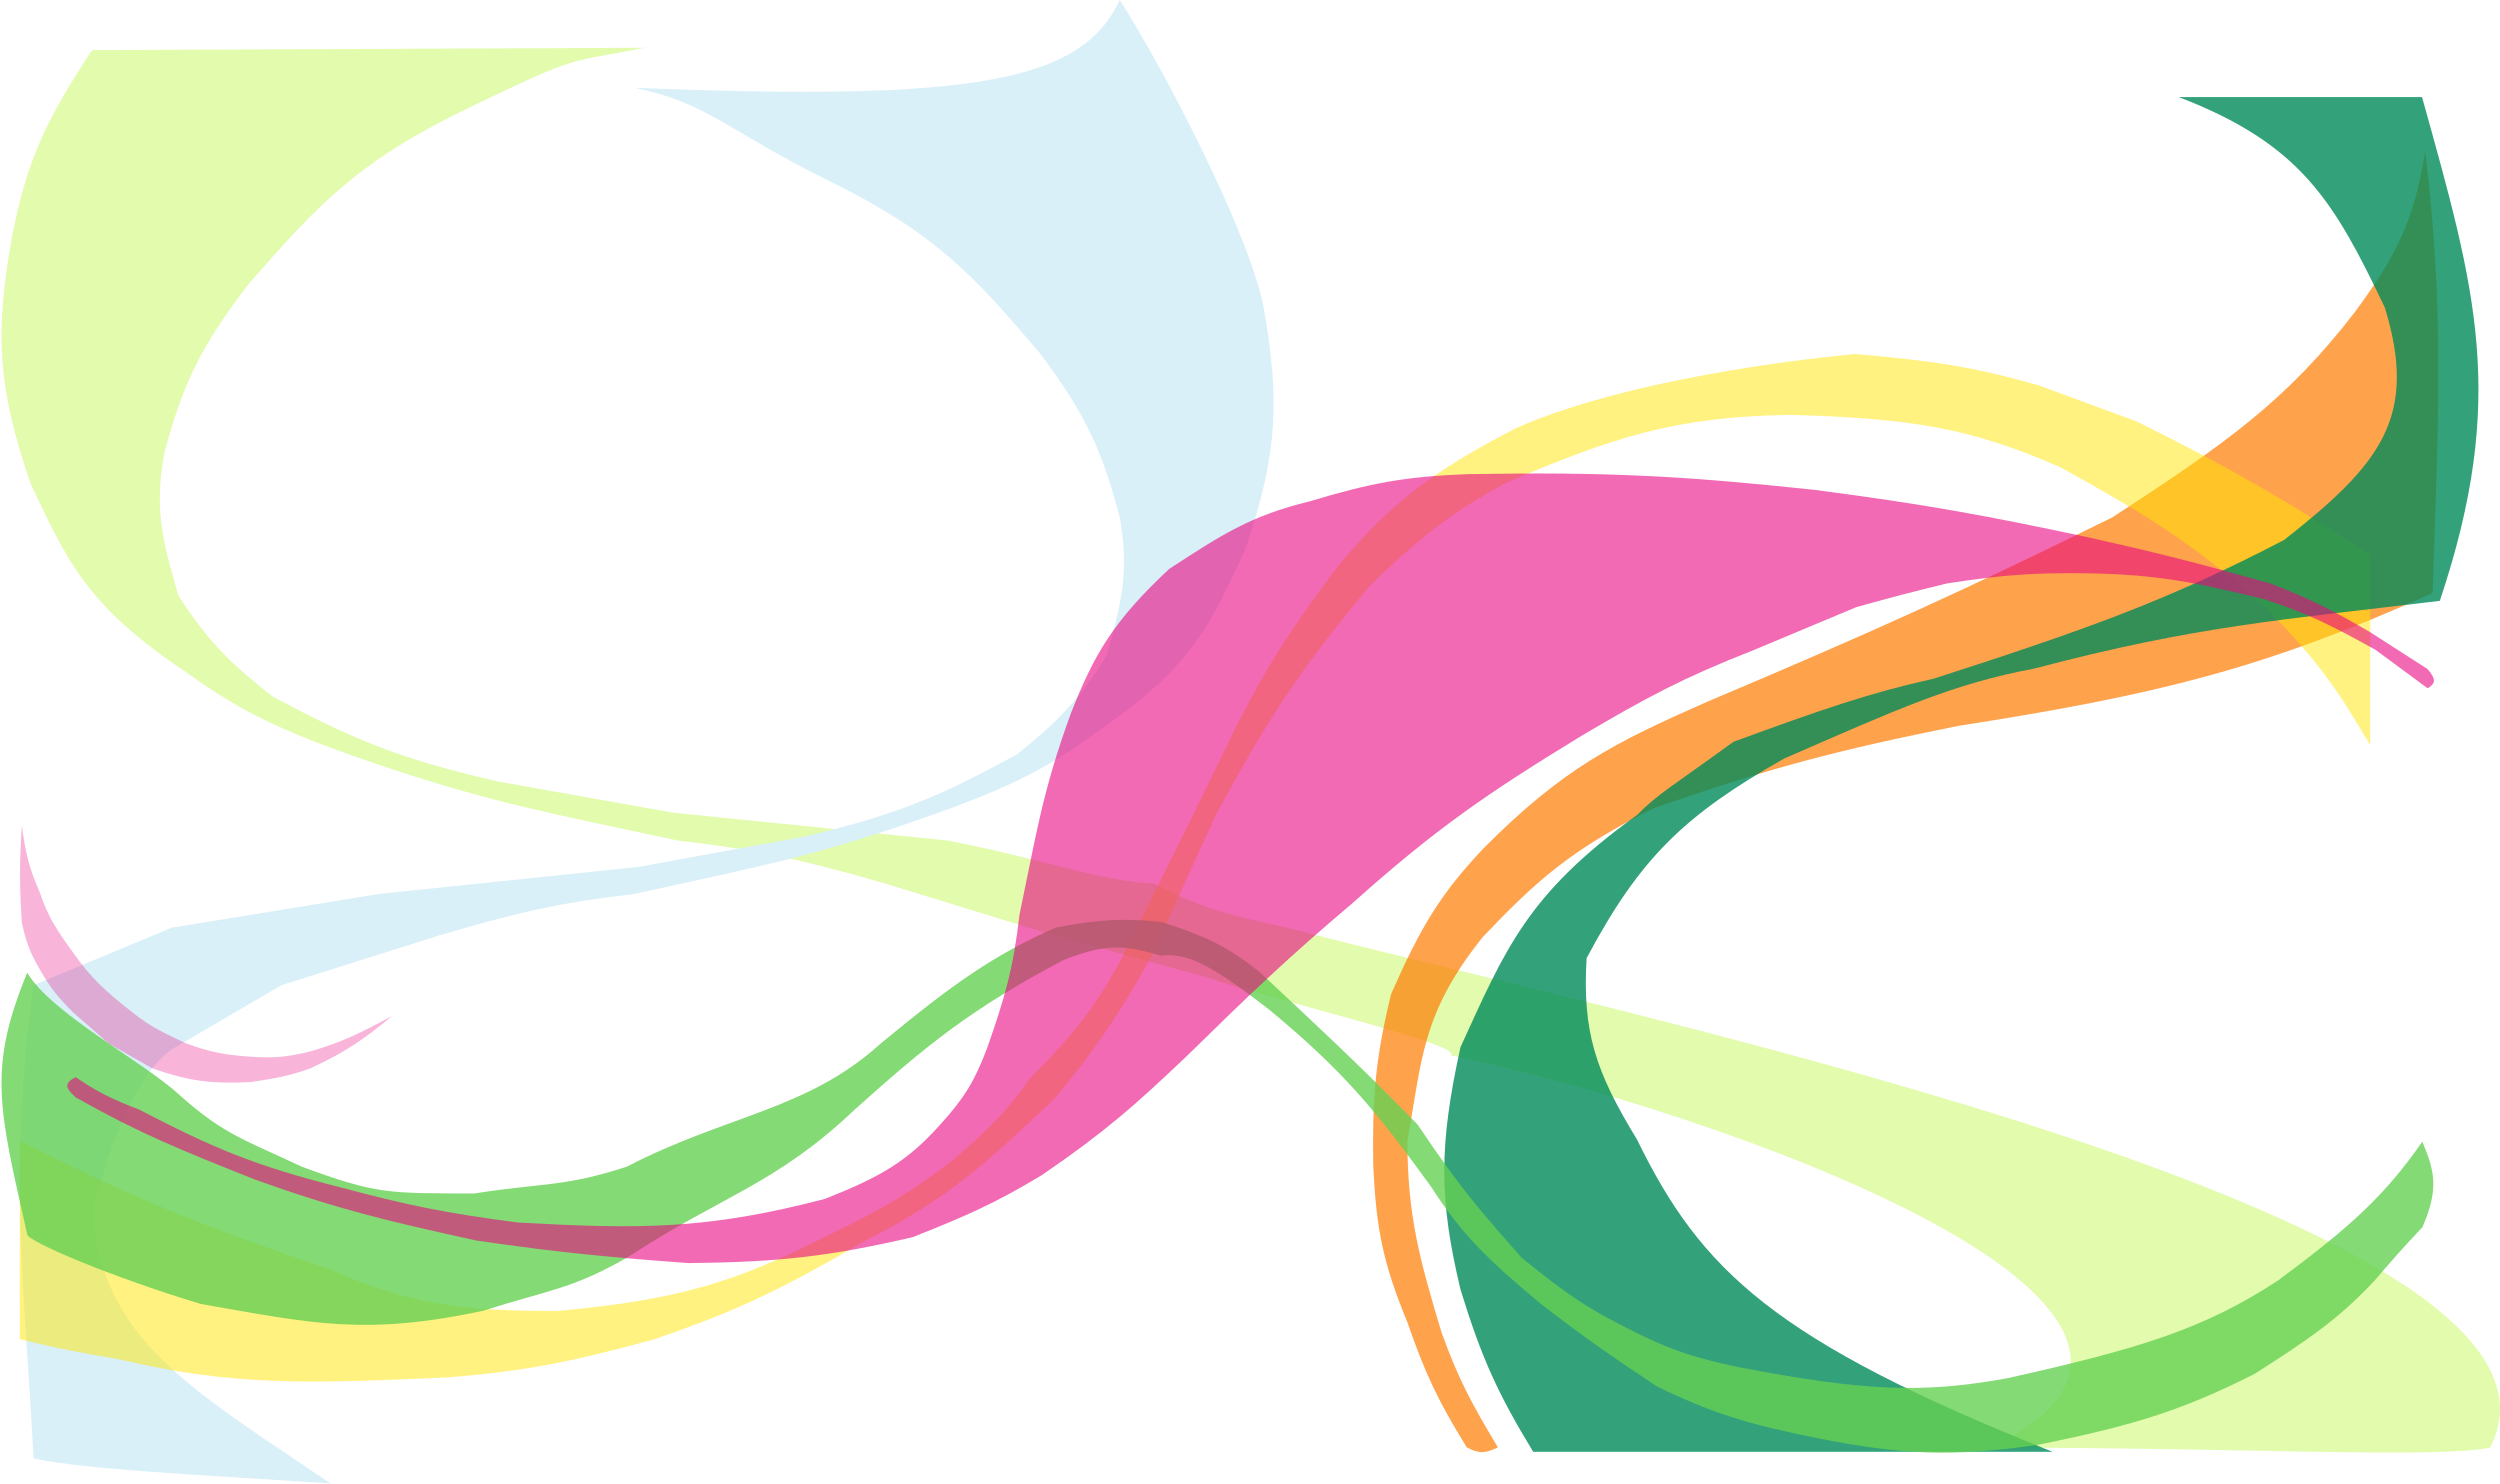
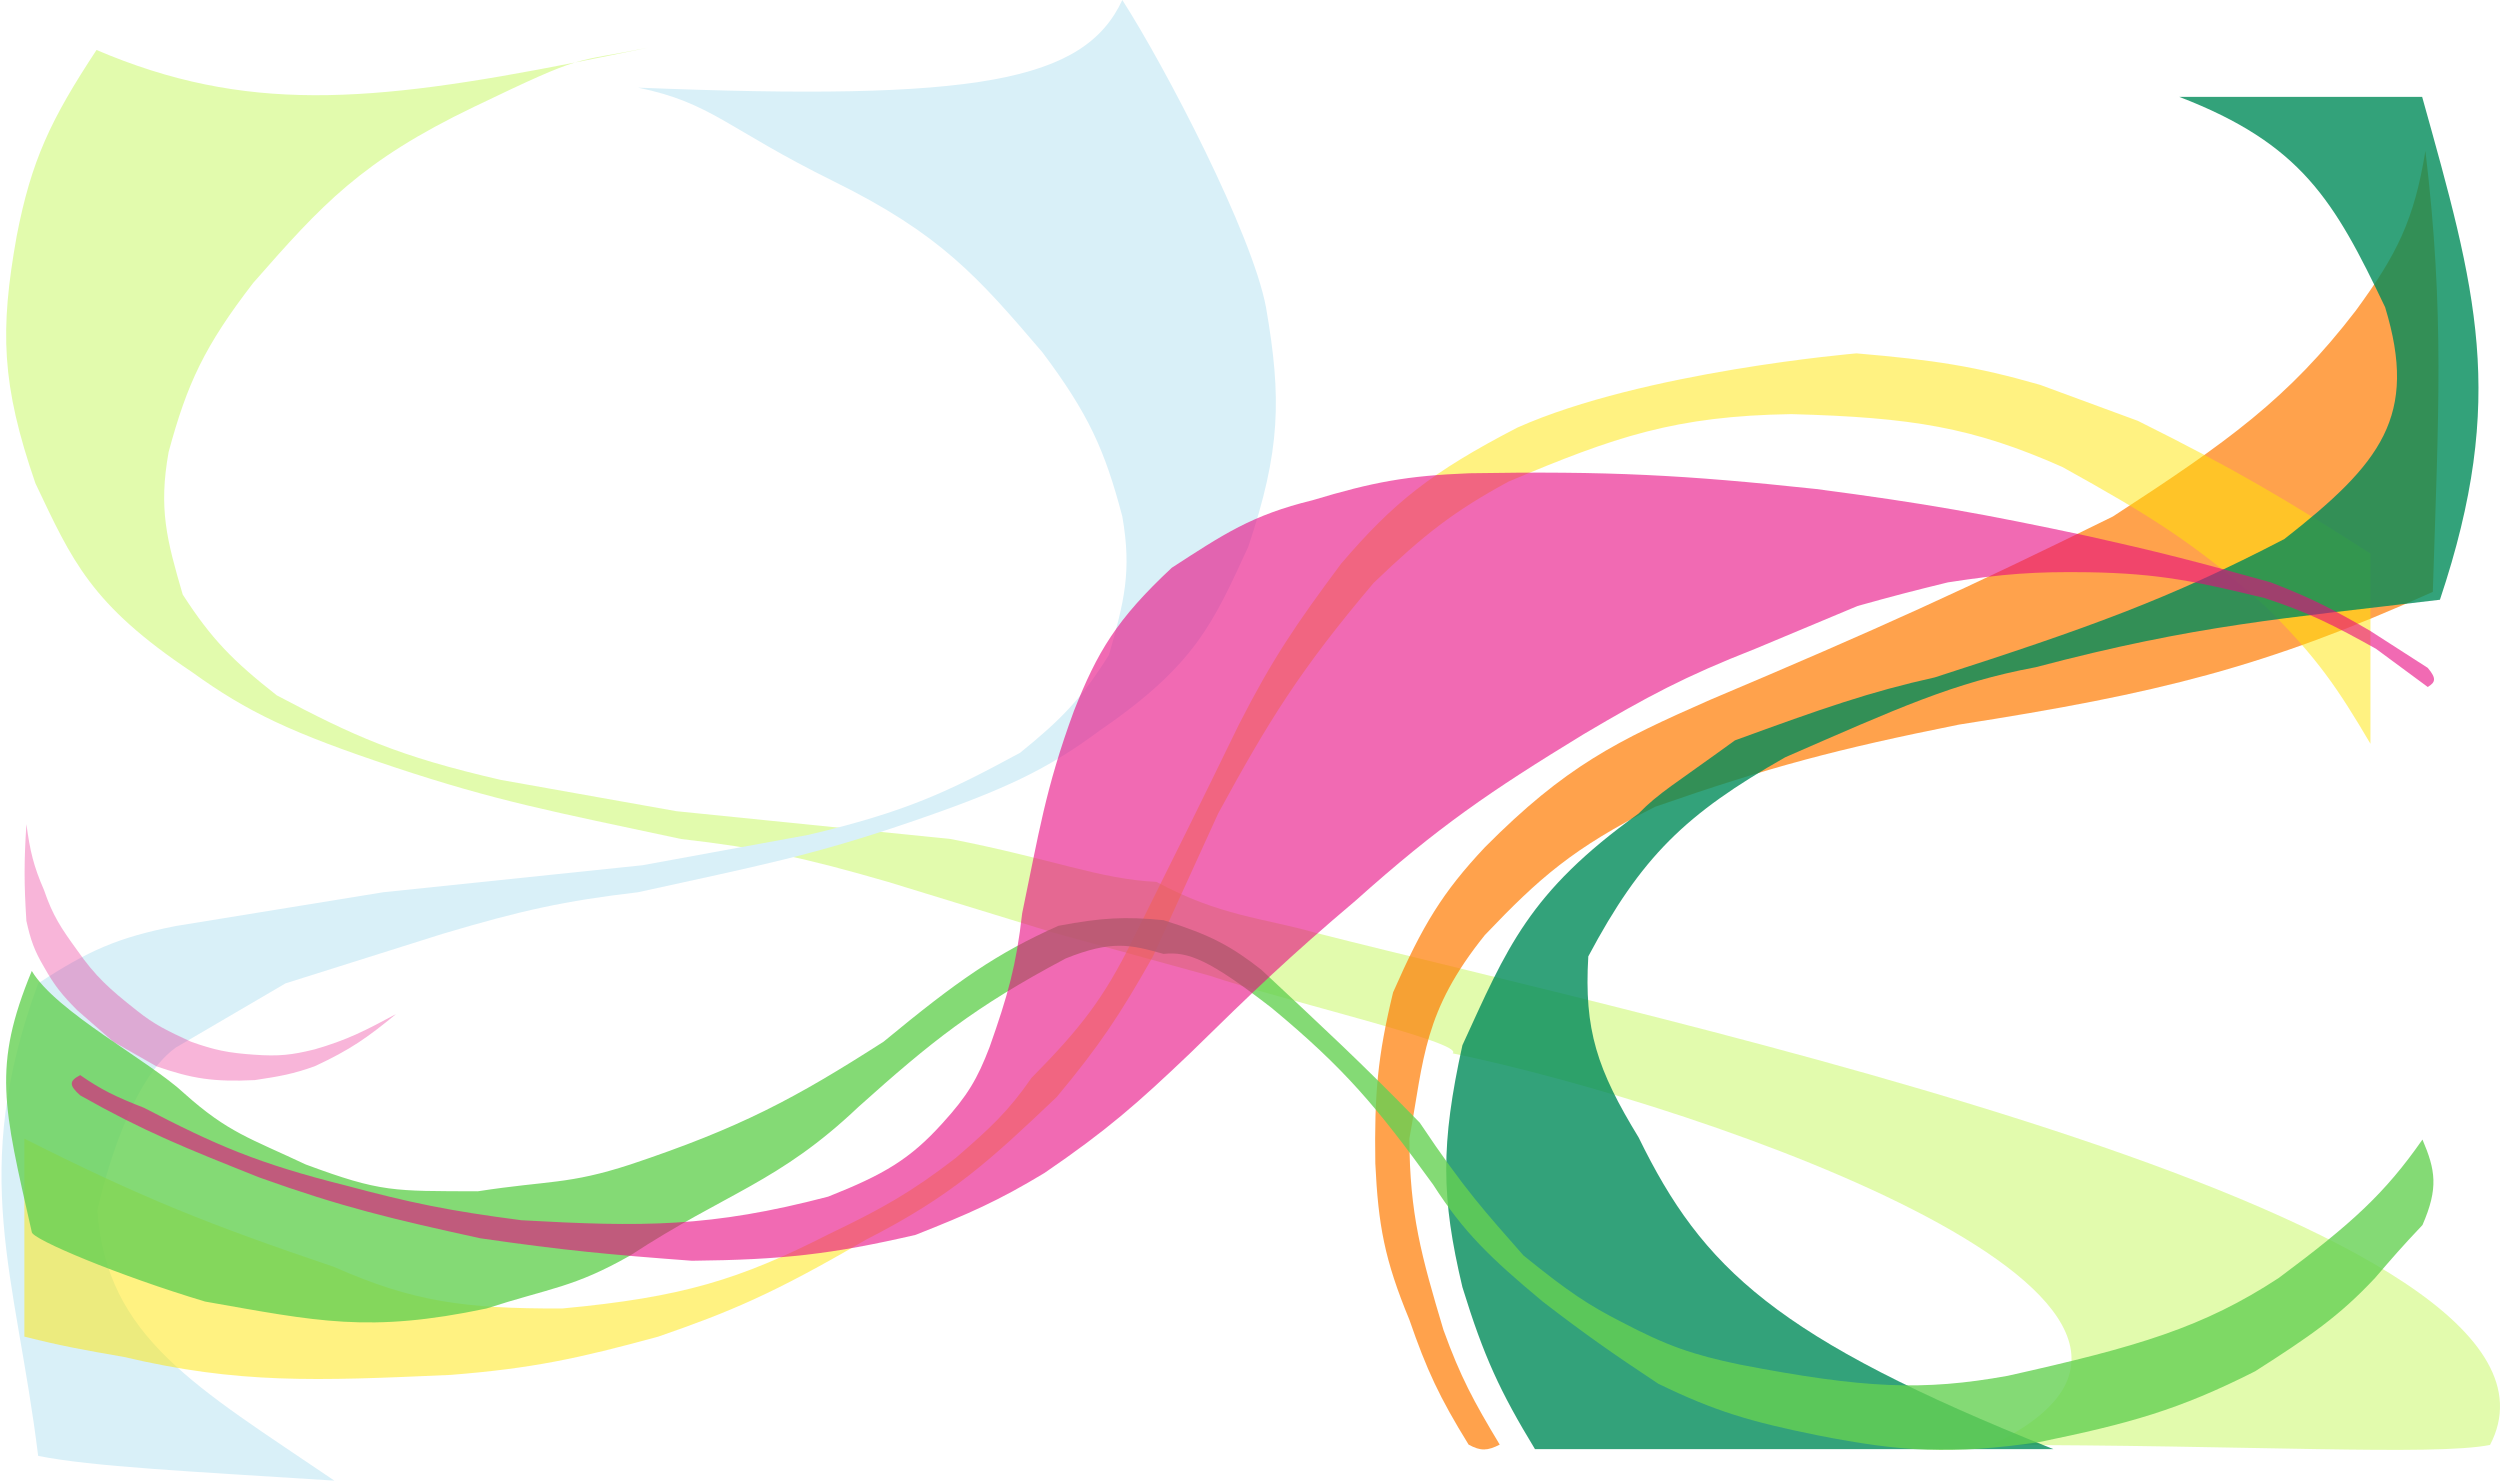
- <svg xmlns="http://www.w3.org/2000/svg" width="1623" height="963" viewBox="0 0 1623 963" fill="none">
-   <path d="M305.423 69.432C378.893 34.128 367.744 41.186 418.559 31L59.782 32.507C29.784 78.093 17.332 104.459 7.801 153.831C-3.089 214.916 -2.195 249.877 20.032 314.34C43.937 364.595 55.779 392.996 121.957 437.171C158.002 463.163 186.486 476.727 253.44 498.963C320.283 521.169 356.094 527.736 439.964 545.684C490.615 551.481 520.157 557.815 574.504 573.566L682.545 606.723L783.786 634.604C831.492 650.735 950.613 678.4 941.77 685.093C1107.33 719.286 1481.06 849.172 1292.39 939.798C1459.55 939.798 1579.99 947.003 1616.52 939.798C1692.71 794.017 1076.82 663.823 852.761 606.723C818.801 597.02 790.357 595.872 749.131 573.566C712.139 571.816 682.433 558.832 615.275 545.684L436.906 527.598L322.75 507.252C255.678 491.849 226.947 478.612 176.997 452.242C148.344 429.695 134.513 415.623 115.841 386.682C105.405 350.955 100.066 330.89 106.668 293.994C118.739 249.352 129.996 225.122 161.708 183.973C206.401 133.029 231.952 104.735 305.423 69.432Z" fill="#E2FBAD" />
-   <path d="M539.115 117.878C469.676 83.598 459.985 66.89 411.958 57C632.23 65.897 702.199 53.214 726.96 0C755.312 44.264 811.393 151.89 820.401 199.829C830.693 259.142 829.848 293.09 808.841 355.683C786.248 404.481 775.055 432.058 712.51 474.951C678.443 500.19 651.523 513.36 588.243 534.951C525.07 556.513 491.224 562.89 411.958 580.317C364.086 585.946 336.166 592.097 284.801 607.39L182.69 639.585L111.405 681.293C77.316 705.507 60.35 787.39 60.35 787.39C66.202 870.201 124.894 902.118 214.479 963C121.148 957.029 56.339 953.899 21.817 946.902C15.444 828.183 5.316 762.953 21.817 639.585L111.405 602.268L246.269 580.317L414.848 562.756L522.738 543C586.129 528.044 613.283 515.191 660.492 489.585C687.572 467.692 700.643 454.029 718.29 425.927C728.154 391.237 733.199 371.753 726.96 335.927C715.552 292.58 704.912 269.053 674.941 229.098C632.701 179.631 608.553 152.158 539.115 117.878Z" fill="#D9F0F8" />
-   <path d="M25.665 579C18.794 563.196 16.565 553.661 14.165 536C12.622 560.602 12.601 574.398 14.165 599C16.94 611.389 19.221 618.05 25.665 629C32.611 641.366 37.55 647.269 47.164 657L70.665 677.5L98.665 693.5C121.974 701.628 135.928 703.76 162.664 702.5C178.806 700.084 187.695 698.536 201.664 693.5C224.992 682.688 236.072 674.752 254.664 659.5C234.431 670.373 223.049 676.31 201.664 682.5C186.458 686.285 177.918 687.085 162.664 686C145.346 684.833 136.282 682.928 121.164 677.5C106.298 670.586 97.879 666.801 85.665 657C68.236 643.256 59.15 635.125 47.164 618C36.678 603.595 31.239 595.345 25.665 579Z" fill="#E70880" fill-opacity="0.3" />
-   <path d="M913.659 858.366C924.926 890.911 933.15 908.741 952.192 939.586C960.092 943.925 964.521 943.605 972.421 939.586C955.522 911.504 946.831 895.439 935.815 864.951C921.356 816.594 913.844 789.459 913.659 740.561C923.262 687.947 922.754 657.9 962.788 608.122C997.995 571.17 1019.96 551.661 1073.57 524.707C1148.03 498.781 1191.38 487.305 1271.05 471.293C1401.13 450.982 1470 433.987 1579.31 384.951C1582.93 269.779 1587.09 203.991 1574.49 98.122C1567.15 143.031 1556.1 165.301 1529.21 202.025C1485.21 259.325 1446.02 287.341 1371.23 335.927C1276.13 382.796 1218.81 408.91 1109.21 455.195C1048.69 481.824 1015.22 498.256 962.788 551.049C935.241 580.354 922.406 601.452 903.063 645.439C892.952 687.263 890.838 711.734 891.503 756.659C893.43 796.843 897.436 819.171 913.659 858.366Z" fill="#FF7B01" fill-opacity="0.7" />
-   <path d="M12.853 740.561V869.341C37.709 875.596 51.801 878.052 76.379 882.335L77.395 882.512C152.081 900.123 201.604 898.198 290.286 894.22C342.987 890.021 372.51 883.707 425.15 869.341C471.712 853.201 499.603 841.685 560.013 806.415C616.372 777.661 640.876 754.712 684.28 713.488C711.878 680.367 725.372 660.161 746.895 622.024L789.281 529.098C821.949 469.145 842.312 435.944 890.428 379.098C923.574 347.317 942.698 332.506 978.089 313.244C1047.19 284.07 1086.57 270.524 1162.08 269.342C1240.63 271.468 1280.16 277.914 1338.37 303.732C1394.76 335.055 1425.35 353.628 1471.3 395.195C1504.54 428.306 1517.67 448.038 1538.74 483.732V360.073C1483.21 324.456 1450.72 305.216 1387.5 273.732L1323.92 250.317C1281.49 238.135 1254.82 234.154 1204.47 229.829C1204.47 229.829 1065.81 241.564 983.869 278.122C928.026 307.066 903.399 326.692 869.235 366.659C839.85 406.149 824.471 428.728 802.767 471.293C777.667 522.866 762.267 553.982 733.409 611.781C714.855 649.398 699.835 668.678 667.904 701.049C652.643 723.129 640.718 733.971 618.775 753C589.792 775.35 571.191 785.844 535.93 802.756C477.994 832.218 440.903 843.741 362.535 851.049C298.769 851.213 265.543 846.658 214.185 823.976C133.184 796.572 88.815 778.935 12.853 740.561Z" fill="#FFE605" fill-opacity="0.5" />
-   <path d="M948.146 837.146C962.093 882.536 972.772 905.282 995.349 942.512H1332.51C1151.66 870.351 1104.32 824.889 1062.78 739.829C1035.72 695.514 1027.21 669.88 1030.03 622.025C1064.48 557.312 1093.06 529.437 1158.15 492.512C1231.68 460.49 1267.53 443.95 1320.95 433.976C1426.32 406.149 1482.24 402.358 1583.93 390.073C1628.14 258.07 1607.23 188.069 1572.37 63H1414.39C1493.88 93.617 1515.13 130.348 1548.29 199.829C1569.87 270.649 1545.78 301.182 1482.78 350.561C1407.76 389.642 1354.97 408.487 1255.44 440.561C1213.33 449.92 1182.56 460.651 1125.4 481.537C1085.81 510.324 1075.95 515.6 1062.78 529.098C991.04 580.564 977.153 616.642 948.146 679.829C934 744.246 934.251 778.639 948.146 837.146Z" fill="#018B59" fill-opacity="0.8" />
-   <path d="M117.01 711.293C94.02 689.752 33.517 658.171 17.67 631.5C-7.995 693.736 -0.874 719.282 17.67 801.293C17.469 805.887 74.615 829.839 130.377 846.529C203.158 859.326 236.769 867.18 313.406 851.049C355.369 837.515 370.035 837.504 406.966 816.529C469.783 775.431 503.271 769.346 555.316 719.944C602.69 677.473 630.686 654.95 690.179 623.358C720.062 611.374 732.287 614.372 753.758 620.431C769.794 618.73 783.461 624.085 824.079 655.553C871.676 694.987 892.775 720.328 929.08 770.431C948.852 801.247 965.826 817.723 1000.36 846.529C1028.7 868.309 1045.27 879.895 1075.5 899.944C1112.07 917.763 1135.27 924.655 1179.54 933.602C1234.43 944.36 1265.75 946.162 1323.07 937.992C1381.93 925.844 1413.69 917.192 1463.72 891.895C1499.52 869.023 1518.48 856.023 1541.75 831.163C1552.95 818.139 1559.26 810.82 1572.57 796.773C1583.11 772.619 1581 760.931 1572.57 741.163C1548.2 776.133 1526.6 795.855 1479.13 831.163C1429.99 863.375 1387.57 875.888 1302.84 894.822C1247.69 904.795 1209.43 903.109 1128.49 887.505C1098.11 881.148 1081.22 875.405 1051.42 859.7C1030.93 849.215 1017.7 840.784 987.842 816.529C963.204 788.402 949.895 774.296 920.41 730.188C881.463 690.309 858.286 668.995 817.336 630.675C797.99 615.568 784.776 608.193 753.758 598.48C728.936 596.052 714.011 596.75 685.363 602.139C645.261 620.082 619.994 637.596 571.692 677.505C523.971 720.827 471.485 723.901 406.966 757.39C366.488 770.582 353.997 767.653 307.745 774.822C252.472 774.624 244.923 775.566 195.882 757.39C159.622 740.284 145.453 736.709 117.01 711.293Z" fill="#65D053" fill-opacity="0.8" />
-   <path d="M165.228 765.649C117.758 746.734 90.987 736.068 49.173 712.436C41.932 705.983 41.764 703.068 49.173 699.265C63.048 708.921 72.426 713.383 90.596 720.484C137.192 744.683 164.813 756.783 221.606 770.972C263.342 782.139 288.038 787.412 336.24 793.655C415.01 798.023 458.966 798.387 535.645 778.289C571.761 763.977 588.779 754.027 609.82 730.728C626.362 712.602 632.748 701.603 640.646 680.972C652.508 647.303 657.934 628.312 661.838 593.899C672.648 542.264 676.821 513.154 695.554 462.192C710.78 423.911 723.033 403.014 759.133 369.265C792.628 347.554 811.199 334.958 850.647 325.363C889.991 313.484 912.322 309.39 952.758 307.802C1043.02 306.273 1092.23 308.859 1178.17 318.045C1249.07 327.32 1287.71 334.328 1355.42 348.777C1399.08 358.495 1425.04 365.069 1473.91 378.777C1501.4 389.396 1515.01 396.666 1538.45 410.241L1576.02 434.387C1581.98 441.473 1580.9 443.792 1576.02 446.826L1542.3 421.948C1514.78 406.64 1499.19 398.614 1470.05 389.021C1426.54 378.496 1402.03 372.957 1355.42 372.192C1320.31 371.702 1300.28 373.155 1263.91 378.777C1240.79 384.412 1227.93 387.782 1205.14 394.143L1138.68 421.948C1092.53 440.058 1068.57 452.969 1026.93 477.558C965.733 514.928 932.555 537.59 878.583 585.85C835.709 622.126 812.554 644.333 770.692 685.363C736.961 717.512 717.162 735.011 676.288 762.924C646.101 781.156 627.203 789.425 592.48 803.167C537.787 815.827 505.886 819.363 447.02 819.997C393.358 816.022 363.227 813.205 309.267 805.363C251.648 792.723 219.614 785.153 165.734 765.85L165.228 765.649Z" fill="#E70880" fill-opacity="0.6" />
+ <svg xmlns="http://www.w3.org/2000/svg" width="1626" height="963" viewBox="0 0 1626 963" fill="none">
+   <path d="M421.559 31C396.466 36.03 386.483 36.855 373.959 40.652C240.039 66.995 159.328 73.754 62.782 32.507C32.784 78.093 20.332 104.459 10.801 153.831C-0.089 214.916 0.805 249.877 23.032 314.34C46.937 364.595 58.779 392.996 124.957 437.171C161.002 463.163 189.486 476.727 256.44 498.963C323.283 521.169 359.094 527.736 442.964 545.684C493.615 551.481 523.157 557.815 577.504 573.566L685.545 606.723L786.786 634.604C834.492 650.735 953.613 678.4 944.77 685.093C1110.33 719.286 1484.06 849.172 1295.39 939.798C1462.55 939.798 1582.99 947.003 1619.52 939.798C1695.71 794.017 1079.82 663.823 855.761 606.723C821.801 597.02 793.357 595.872 752.131 573.566C715.139 571.816 685.433 558.832 618.275 545.684L439.906 527.598L325.75 507.252C258.678 491.849 229.947 478.612 179.997 452.242C151.344 429.695 137.513 415.623 118.841 386.682C108.405 350.955 103.066 330.89 109.668 293.994C121.739 249.352 132.996 225.122 164.708 183.973C209.401 133.029 234.952 104.735 308.423 69.432C345.613 51.561 361.121 44.545 373.959 40.652C389.111 37.672 404.945 34.441 421.559 31Z" fill="#E2FBAD" />
+   <path d="M542.115 117.878C472.676 83.598 462.985 66.89 414.958 57C635.23 65.897 705.199 53.214 729.96 0C758.312 44.264 814.393 151.89 823.401 199.829C833.693 259.142 832.848 293.09 811.841 355.683C789.248 404.481 778.055 432.058 715.51 474.951C681.443 500.19 654.523 513.36 591.243 534.951C528.07 556.513 494.224 562.89 414.958 580.317C367.087 585.946 339.166 592.097 287.801 607.39L185.69 639.585L114.405 681.293C80.316 705.507 63.35 787.39 63.35 787.39C69.202 870.201 127.894 902.118 217.479 963C124.148 957.029 59.339 953.899 24.817 946.902C10.239 828.369 -20.625 763.612 24.817 639.585C57.173 618.386 76.584 609.701 114.405 602.268L249.269 580.317L417.848 562.756L525.738 543C589.129 528.044 616.283 515.191 663.492 489.585C690.572 467.692 703.643 454.029 721.29 425.927C731.154 391.237 736.199 371.753 729.96 335.927C718.552 292.58 707.912 269.053 677.941 229.098C635.701 179.631 611.553 152.158 542.115 117.878Z" fill="#D9F0F8" />
+   <path d="M28.665 579C21.794 563.196 19.565 553.661 17.165 536C15.622 560.602 15.601 574.398 17.165 599C19.94 611.389 22.221 618.05 28.665 629C35.611 641.366 40.55 647.269 50.164 657L73.665 677.5L101.664 693.5C124.974 701.628 138.928 703.76 165.664 702.5C181.806 700.084 190.695 698.536 204.664 693.5C227.992 682.688 239.072 674.752 257.664 659.5C237.431 670.373 226.049 676.31 204.664 682.5C189.458 686.285 180.918 687.085 165.664 686C148.346 684.833 139.282 682.928 124.164 677.5C109.298 670.586 100.879 666.801 88.665 657C71.236 643.256 62.15 635.125 50.164 618C39.678 603.595 34.239 595.345 28.665 579Z" fill="#E70880" fill-opacity="0.3" />
+   <path d="M916.659 858.366C927.926 890.911 936.15 908.741 955.192 939.586C963.092 943.925 967.521 943.605 975.421 939.586C958.522 911.504 949.831 895.439 938.815 864.951C924.356 816.594 916.844 789.459 916.659 740.561C926.262 687.947 925.754 657.9 965.788 608.122C1001 571.17 1022.96 551.661 1076.57 524.707C1151.03 498.781 1194.38 487.305 1274.05 471.293C1404.13 450.982 1473 433.987 1582.31 384.951C1585.93 269.779 1590.09 203.991 1577.49 98.122C1570.15 143.031 1559.1 165.301 1532.21 202.025C1488.21 259.325 1449.02 287.341 1374.23 335.927C1279.13 382.796 1221.81 408.91 1112.21 455.195C1051.69 481.824 1018.22 498.256 965.788 551.049C938.241 580.354 925.406 601.452 906.063 645.439C895.952 687.263 893.838 711.734 894.503 756.659C896.43 796.843 900.436 819.171 916.659 858.366Z" fill="#FF7B01" fill-opacity="0.7" />
+   <path d="M15.853 740.561V869.341C40.709 875.596 54.801 878.052 79.379 882.335L80.395 882.512C155.081 900.123 204.604 898.198 293.286 894.22C345.987 890.021 375.51 883.707 428.15 869.341C474.712 853.201 502.603 841.685 563.013 806.415C619.372 777.661 643.876 754.712 687.28 713.488C714.878 680.367 728.372 660.161 749.895 622.024L792.281 529.098C824.949 469.145 845.312 435.944 893.428 379.098C926.574 347.317 945.698 332.506 981.089 313.244C1050.19 284.07 1089.57 270.524 1165.08 269.342C1243.63 271.468 1283.16 277.914 1341.37 303.732C1397.76 335.055 1428.35 353.628 1474.3 395.195C1507.54 428.306 1520.67 448.038 1541.74 483.732V360.073C1486.21 324.456 1453.72 305.216 1390.5 273.732L1326.92 250.317C1284.49 238.135 1257.82 234.154 1207.47 229.829C1207.47 229.829 1068.81 241.564 986.869 278.122C931.026 307.066 906.399 326.692 872.235 366.659C842.85 406.149 827.471 428.728 805.767 471.293C780.667 522.866 765.267 553.982 736.409 611.781C717.855 649.398 702.835 668.678 670.904 701.049C655.643 723.129 643.718 733.971 621.775 753C592.792 775.35 574.191 785.844 538.93 802.756C480.994 832.218 443.903 843.741 365.535 851.049C301.769 851.213 268.543 846.658 217.185 823.976C136.184 796.572 91.815 778.935 15.853 740.561Z" fill="#FFE605" fill-opacity="0.5" />
+   <path d="M951.146 837.146C965.093 882.536 975.772 905.282 998.349 942.512H1335.51C1154.66 870.351 1107.32 824.889 1065.78 739.829C1038.72 695.514 1030.21 669.88 1033.03 622.025C1067.48 557.312 1096.06 529.437 1161.15 492.512C1234.68 460.49 1270.53 443.95 1323.95 433.976C1429.32 406.149 1485.24 402.358 1586.93 390.073C1631.14 258.07 1610.23 188.069 1575.37 63H1417.39C1496.88 93.617 1518.13 130.348 1551.29 199.829C1572.87 270.649 1548.78 301.182 1485.78 350.561C1410.76 389.642 1357.97 408.487 1258.44 440.561C1216.33 449.92 1185.56 460.651 1128.4 481.537C1088.81 510.324 1078.95 515.6 1065.78 529.098C994.04 580.564 980.153 616.642 951.146 679.829C937 744.246 937.251 778.639 951.146 837.146Z" fill="#018B59" fill-opacity="0.8" />
+   <path d="M120.01 711.293C97.02 689.752 36.517 658.171 20.67 631.5C-4.995 693.736 2.126 719.282 20.67 801.293C20.469 805.887 77.615 829.839 133.377 846.529C206.158 859.326 239.769 867.18 316.406 851.049C358.369 837.515 373.035 837.504 409.966 816.529C472.783 775.431 506.271 769.346 558.316 719.944C605.69 677.473 633.686 654.95 693.179 623.358C723.062 611.374 735.287 614.372 756.758 620.431C772.794 618.73 786.461 624.085 827.079 655.553C874.676 694.987 895.775 720.328 932.08 770.431C951.852 801.247 968.826 817.723 1003.36 846.529C1031.7 868.309 1048.27 879.895 1078.5 899.944C1115.07 917.763 1138.27 924.655 1182.54 933.602C1237.43 944.36 1268.75 946.162 1326.07 937.992C1384.93 925.844 1416.69 917.192 1466.72 891.895C1502.52 869.023 1521.48 856.023 1544.75 831.163C1555.95 818.139 1562.26 810.82 1575.57 796.773C1586.11 772.619 1584 760.931 1575.57 741.163C1551.2 776.133 1529.6 795.855 1482.13 831.163C1432.99 863.375 1390.57 875.888 1305.84 894.822C1250.69 904.795 1212.43 903.109 1131.49 887.505C1101.11 881.148 1084.22 875.405 1054.42 859.7C1033.93 849.215 1020.7 840.784 990.842 816.529C966.204 788.402 952.895 774.296 923.41 730.188C884.463 690.309 861.286 668.995 820.336 630.675C800.99 615.568 787.776 608.193 756.758 598.48C731.936 596.052 717.011 596.75 688.363 602.139C648.261 620.082 622.994 637.596 574.692 677.505C517 714.5 481.638 733.448 409.966 757.39C369.488 770.582 356.997 767.653 310.745 774.822C255.472 774.624 247.923 775.566 198.882 757.39C162.622 740.284 148.453 736.709 120.01 711.293Z" fill="#65D053" fill-opacity="0.8" />
+   <path d="M168.228 765.649C120.758 746.734 93.987 736.068 52.173 712.436C44.932 705.983 44.764 703.068 52.173 699.265C66.048 708.921 75.426 713.383 93.596 720.484C140.192 744.683 167.813 756.783 224.606 770.972C266.342 782.139 291.038 787.412 339.24 793.655C418.01 798.023 461.966 798.387 538.645 778.289C574.761 763.977 591.779 754.027 612.82 730.728C629.362 712.602 635.748 701.603 643.646 680.972C655.508 647.303 660.934 628.312 664.838 593.899C675.648 542.264 679.821 513.154 698.554 462.192C713.78 423.911 726.033 403.014 762.133 369.265C795.628 347.554 814.199 334.958 853.647 325.363C892.991 313.484 915.322 309.39 955.758 307.802C1046.02 306.273 1095.23 308.859 1181.17 318.045C1252.07 327.32 1290.71 334.328 1358.42 348.777C1402.08 358.495 1428.04 365.069 1476.91 378.777C1504.4 389.396 1518.01 396.666 1541.45 410.241L1579.02 434.387C1584.98 441.473 1583.9 443.792 1579.02 446.826L1545.3 421.948C1517.78 406.64 1502.19 398.614 1473.05 389.021C1429.54 378.496 1405.03 372.957 1358.42 372.192C1323.31 371.702 1303.28 373.155 1266.91 378.777C1243.79 384.412 1230.93 387.782 1208.14 394.143L1141.68 421.948C1095.53 440.058 1071.57 452.969 1029.93 477.558C968.733 514.928 935.555 537.59 881.583 585.85C838.709 622.126 815.554 644.333 773.692 685.363C739.961 717.512 720.162 735.011 679.288 762.924C649.101 781.156 630.203 789.425 595.48 803.167C540.787 815.827 508.886 819.363 450.02 819.997C396.358 816.022 366.227 813.205 312.267 805.363C254.648 792.723 222.614 785.153 168.734 765.85L168.228 765.649Z" fill="#E70880" fill-opacity="0.6" />
</svg>
